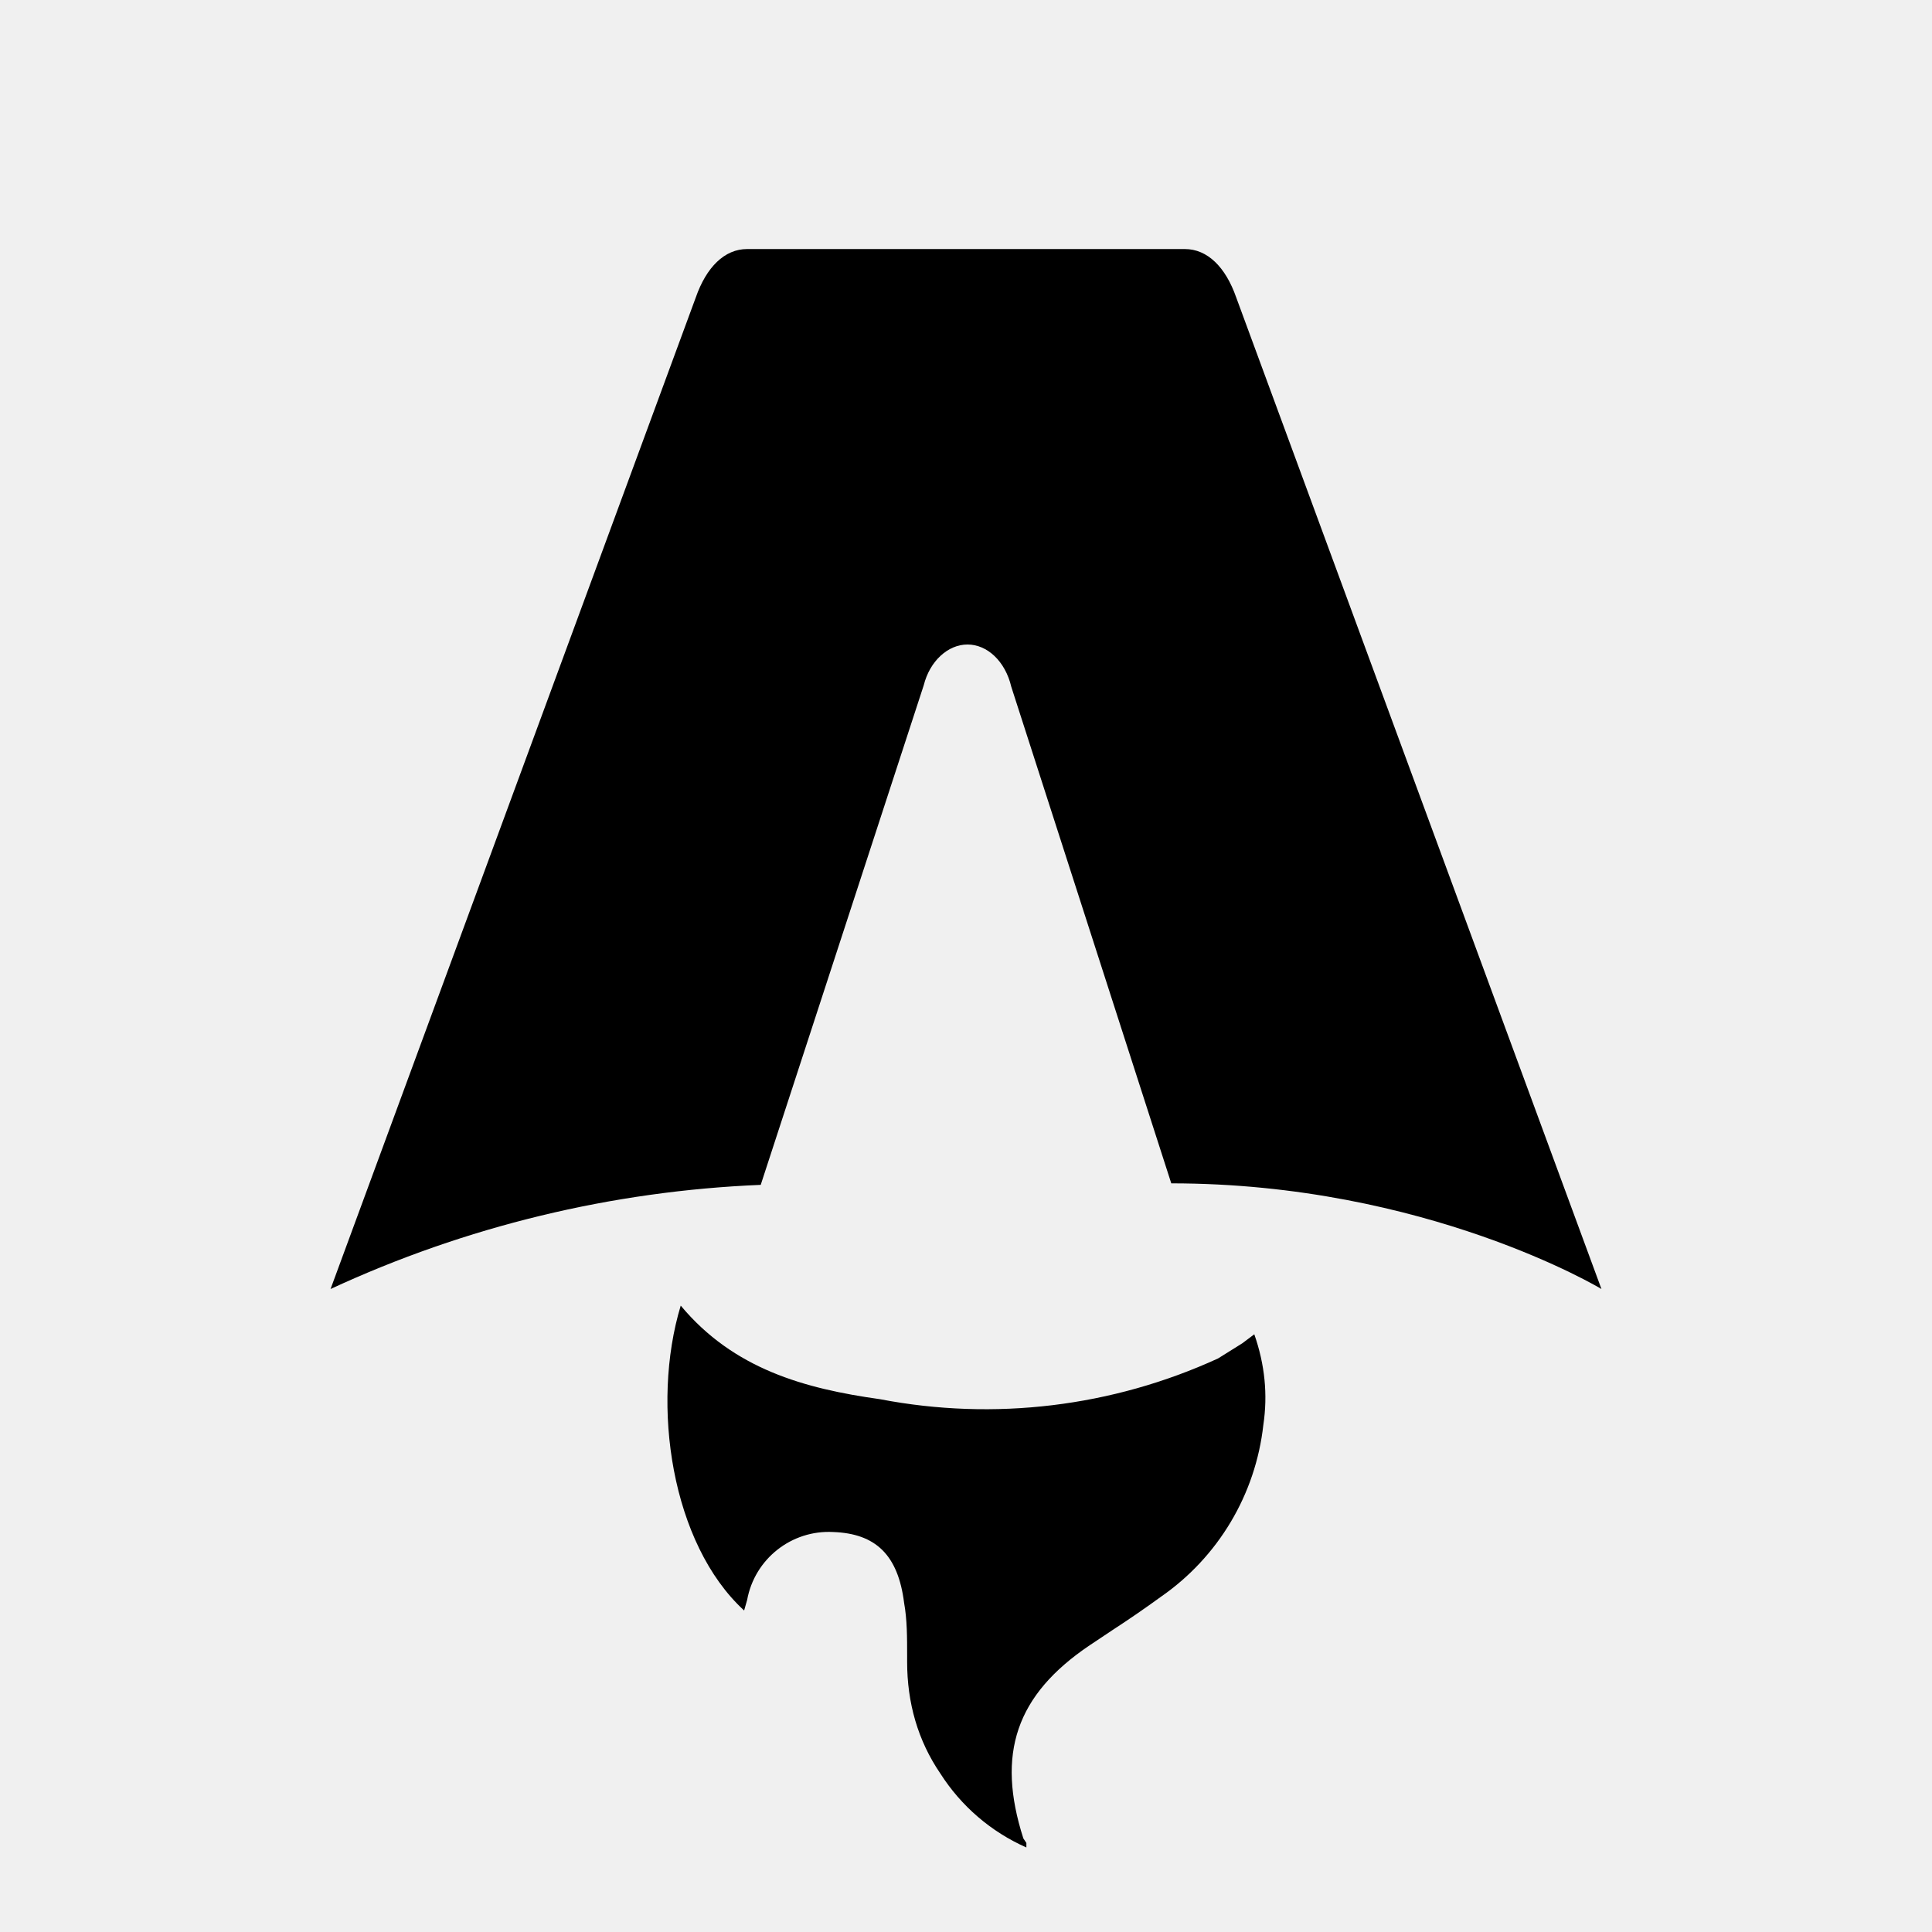
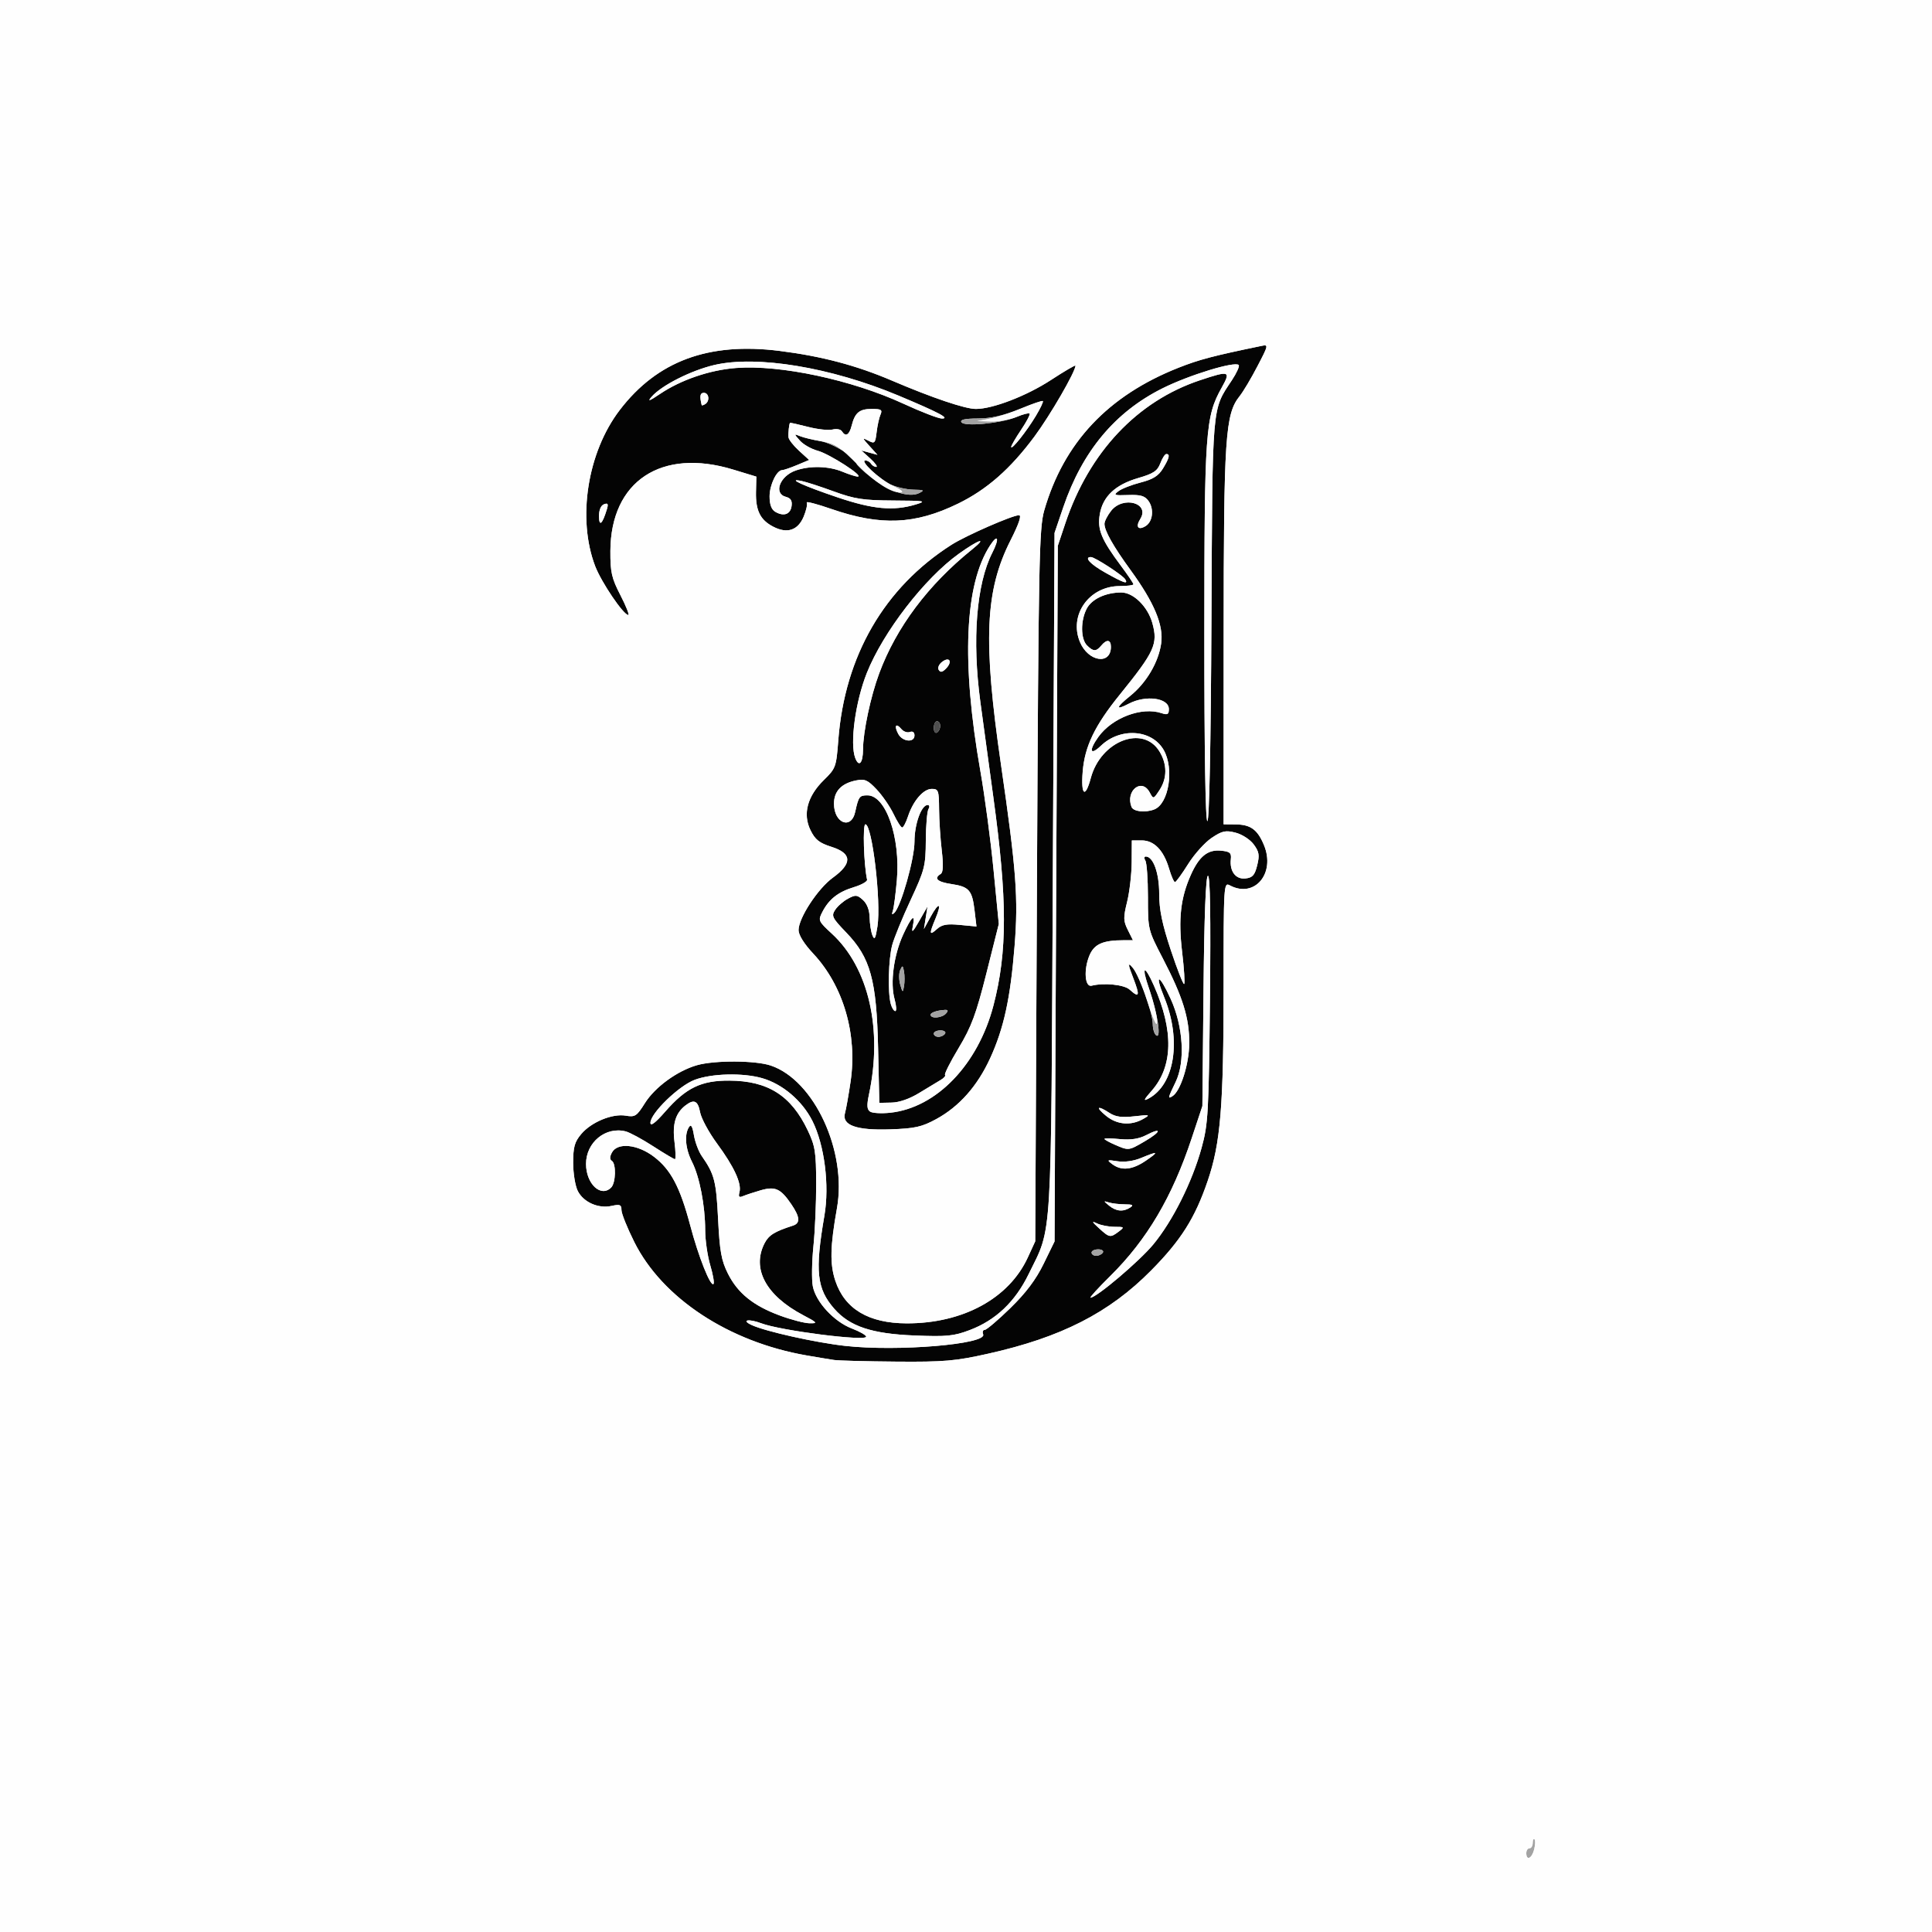
- <svg xmlns="http://www.w3.org/2000/svg" fill="none" viewBox="0 0 128 128">
-   <path d="M50.4 78.5a75.1 75.1 0 0 0-28.5 6.9l24.2-65.7c.7-2 1.9-3.2 3.4-3.2h29c1.5 0 2.7 1.2 3.4 3.2l24.2 65.7s-11.6-7-28.5-7L67 45.5c-.4-1.7-1.6-2.8-2.9-2.8-1.3 0-2.5 1.1-2.9 2.7L50.4 78.5Zm-1.1 28.2Zm-4.2-20.2c-2 6.6-.6 15.8 4.2 20.2a17.5 17.5 0 0 1 .2-.7 5.5 5.5 0 0 1 5.7-4.5c2.8.1 4.3 1.5 4.7 4.7.2 1.1.2 2.3.2 3.5v.4c0 2.7.7 5.2 2.2 7.4a13 13 0 0 0 5.7 4.9v-.3l-.2-.3c-1.8-5.6-.5-9.5 4.4-12.8l1.5-1a73 73 0 0 0 3.2-2.2 16 16 0 0 0 6.8-11.4c.3-2 .1-4-.6-6l-.8.6-1.6 1a37 37 0 0 1-22.4 2.7c-5-.7-9.7-2-13.2-6.2Z" />
-   <style>
-         path { fill: #000; }
-         @media (prefers-color-scheme: dark) {
-             path { fill: #FFF; }
-         }
-     </style>
+ <svg xmlns="http://www.w3.org/2000/svg" width="600" height="600" viewBox="0 0 600 600">
+   <g>
+     <path d="M 306.88 420.40 C296.67,422.69 293.21,422.98 278.38,422.86 C269.10,422.79 260.38,422.56 259.00,422.35 C257.62,422.15 253.80,421.51 250.50,420.94 C226.35,416.75 205.72,403.18 197.00,385.75 C194.80,381.36 193.00,376.88 193.00,375.80 C193.00,374.13 192.54,373.94 189.93,374.51 C185.85,375.41 181.26,373.40 179.45,369.91 C178.65,368.36 178.00,364.41 178.00,361.13 C178.00,356.22 178.44,354.63 180.50,352.19 C183.64,348.46 190.16,345.77 194.34,346.48 C197.22,346.98 197.75,346.63 200.28,342.59 C203.40,337.61 210.33,332.56 216.44,330.81 C221.96,329.24 234.63,329.30 239.42,330.93 C252.88,335.51 263.09,357.58 259.92,375.26 C257.81,387.09 257.69,392.54 259.42,397.76 C262.33,406.51 269.75,410.94 281.54,410.98 C299.02,411.03 313.34,403.25 319.20,390.50 L 321.50 385.50 L 322.03 275.00 C322.51,174.08 322.71,163.98 324.30,158.50 C330.38,137.44 344.10,122.86 366.00,114.20 C372.43,111.66 376.77,110.52 391.78,107.42 C393.98,106.96 393.94,107.17 390.52,113.72 C388.59,117.45 386.10,121.62 385.00,123.00 C380.50,128.61 380.04,135.58 380.02,197.75 L 380.00 256.00 L 383.75 256.03 C388.38,256.07 390.53,257.63 392.52,262.41 C396.21,271.24 389.61,279.07 381.93,274.96 C380.04,273.95 380.00,274.61 380.00,306.50 C380.00,343.59 379.06,355.04 375.05,366.76 C371.11,378.31 366.76,385.18 357.48,394.57 C344.48,407.72 329.55,415.34 306.88,420.40 ZM 290.79 347.53 C286.27,349.99 284.19,350.46 276.50,350.73 C265.94,351.10 261.35,349.45 262.42,345.67 C262.76,344.48 263.54,340.07 264.16,335.87 C266.31,321.22 261.92,306.17 252.57,296.17 C249.73,293.14 248.00,290.37 248.00,288.85 C248.00,285.10 254.01,275.92 258.69,272.54 C264.75,268.14 264.60,265.01 258.24,263.00 C254.43,261.79 253.15,260.78 251.70,257.81 C249.24,252.79 250.74,247.23 255.90,242.20 C259.55,238.63 259.71,238.19 260.34,229.87 C262.32,203.72 274.63,182.48 295.50,169.18 C299.97,166.33 314.44,160.00 316.47,160.00 C317.33,160.00 316.43,162.68 313.86,167.75 C305.91,183.45 305.25,198.85 310.87,237.50 C315.63,270.23 316.28,278.98 315.08,293.90 C313.79,310.01 311.75,319.38 307.50,328.65 C303.55,337.27 297.91,343.64 290.79,347.53 ZM 192.69 184.86 C194.43,188.24 195.53,191.00 195.13,191.00 C193.63,191.00 186.75,180.84 184.82,175.78 C179.20,161.00 182.43,140.48 192.45,127.36 C204.11,112.10 220.05,106.20 242.12,108.98 C255.20,110.63 265.90,113.46 277.00,118.20 C289.60,123.58 299.73,127.00 303.07,127.00 C308.31,127.00 318.82,122.95 326.37,118.02 C330.57,115.28 334.00,113.27 334.00,113.55 C334.00,115.42 326.19,128.91 321.27,135.55 C313.81,145.61 306.50,152.03 297.53,156.41 C284.15,162.93 273.52,163.37 258.16,158.06 C253.69,156.51 250.26,155.62 250.55,156.08 C250.83,156.54 250.40,158.49 249.60,160.42 C247.81,164.71 244.48,165.82 240.14,163.57 C236.09,161.48 234.65,158.56 234.78,152.77 L 234.89 148.02 L 227.69 145.83 C205.37,139.03 189.67,149.44 189.56,171.11 C189.53,177.74 189.94,179.52 192.69,184.86 ZM 262.50 417.98 C278.76,419.79 306.50,417.47 305.33,414.41 C305.03,413.63 305.25,413.00 305.82,413.00 C306.38,413.00 309.96,409.96 313.76,406.25 C318.60,401.53 321.71,397.40 324.09,392.52 L 327.50 385.54 L 328.00 277.52 L 328.51 169.50 L 330.85 162.50 C338.25,140.41 353.19,124.56 372.72,118.07 C381.84,115.03 382.31,115.20 379.40,120.40 C374.34,129.45 374.04,133.78 374.02,196.75 C374.01,233.20 374.36,255.00 374.96,255.00 C375.55,255.00 376.03,231.53 376.22,192.75 C376.55,124.66 376.31,127.54 382.57,118.08 C384.07,115.81 385.02,113.69 384.69,113.36 C383.46,112.13 369.25,116.48 360.96,120.63 C346.27,127.98 336.14,140.14 330.22,157.50 L 327.50 165.50 L 326.97 271.00 C326.39,388.34 326.86,380.53 319.46,395.68 C315.26,404.29 309.23,410.01 301.15,413.07 C296.22,414.94 294.02,415.15 284.00,414.75 C270.75,414.22 263.92,411.95 259.10,406.46 C253.64,400.24 253.05,394.75 256.02,377.56 C257.65,368.07 256.05,355.51 252.26,348.04 C249.08,341.80 243.03,336.66 236.71,334.84 C230.69,333.11 220.97,333.36 215.70,335.37 C210.74,337.26 202.00,345.76 202.00,348.69 C202.00,349.89 203.51,348.75 206.61,345.20 C213.07,337.81 217.77,335.54 226.50,335.59 C238.48,335.65 245.70,340.23 250.83,351.00 C253.15,355.88 253.45,357.73 253.47,367.50 C253.49,373.55 253.10,382.38 252.61,387.11 C252.13,391.85 252.04,397.39 252.42,399.42 C253.34,404.31 259.01,410.46 264.56,412.58 C267.00,413.51 269.00,414.65 269.00,415.12 C269.00,416.63 242.37,413.23 236.41,410.96 C232.47,409.47 230.02,409.94 233.50,411.53 C237.90,413.53 253.31,416.96 262.50,417.98 ZM 242.14 408.53 C245.64,409.83 249.80,410.92 251.40,410.95 C254.05,411.00 253.89,410.78 249.40,408.42 C237.85,402.33 233.38,393.97 237.45,386.09 C238.75,383.57 240.55,382.46 246.25,380.63 C248.60,379.87 248.45,377.96 245.75,373.99 C242.45,369.14 240.77,368.37 236.29,369.64 C234.21,370.24 231.75,371.05 230.82,371.44 C229.52,372.00 229.26,371.73 229.65,370.23 C230.36,367.50 227.97,362.32 222.65,355.10 C220.13,351.67 217.78,347.32 217.42,345.43 C216.75,341.83 215.55,341.26 212.91,343.28 C209.79,345.68 208.77,349.03 209.47,354.62 C209.84,357.58 209.90,360.00 209.61,360.00 C209.31,360.00 206.26,358.19 202.83,355.97 C199.40,353.75 195.56,351.68 194.29,351.36 C188.06,349.79 182.00,354.77 182.00,361.46 C182.00,367.66 186.61,371.99 189.80,368.80 C191.25,367.35 191.40,361.36 190.00,360.50 C189.33,360.09 189.34,359.23 190.03,357.94 C191.76,354.72 197.99,355.34 203.12,359.26 C208.34,363.24 211.21,368.69 214.37,380.61 C216.93,390.30 220.66,399.67 221.58,398.75 C221.89,398.45 221.43,395.82 220.57,392.92 C219.71,390.01 219.00,385.10 219.00,382.00 C219.00,374.47 217.25,365.41 214.91,360.82 C212.87,356.82 212.47,352.39 213.94,350.07 C214.60,349.02 215.02,349.69 215.51,352.57 C215.88,354.73 216.97,357.62 217.93,359.00 C221.88,364.66 222.42,366.76 223.01,378.57 C223.51,388.60 224.02,391.46 226.06,395.52 C229.09,401.58 233.91,405.48 242.14,408.53 ZM 357.70 338.70 C355.20,341.54 354.98,342.08 356.68,341.17 C364.83,336.81 366.97,323.02 361.57,309.75 C358.41,302.01 360.00,302.40 363.58,310.25 C367.48,318.81 368.13,329.76 365.10,336.03 C362.68,341.04 362.61,341.36 364.11,340.43 C366.62,338.88 369.29,330.48 369.33,324.03 C369.38,316.18 367.33,309.59 361.11,297.62 C356.52,288.77 356.50,288.70 356.50,278.62 C356.50,273.05 356.14,267.94 355.69,267.25 C355.25,266.56 355.31,266.00 355.83,266.00 C358.15,266.00 360.00,271.12 360.00,277.56 C360.00,282.52 360.92,286.97 363.63,295.13 C365.63,301.15 367.48,305.85 367.75,305.58 C368.02,305.32 367.73,300.85 367.12,295.66 C365.90,285.33 366.64,278.83 369.84,271.67 C372.42,265.92 375.07,263.79 379.16,264.18 C381.98,264.45 382.46,264.86 382.25,266.82 C381.84,270.62 383.77,273.16 386.82,272.81 C388.99,272.56 389.68,271.79 390.43,268.73 C391.21,265.58 391.03,264.51 389.34,262.23 C388.20,260.70 385.72,259.10 383.70,258.59 C380.61,257.80 379.55,258.03 376.30,260.21 C374.21,261.60 370.92,265.26 369.00,268.32 C367.08,271.39 365.23,273.93 364.91,273.95 C364.58,273.98 363.75,272.09 363.06,269.75 C361.38,264.06 358.42,261.00 354.58,261.00 L 351.50 261.00 L 351.46 267.75 C351.43,271.46 350.79,277.00 350.04,280.06 C348.83,284.96 348.85,286.00 350.26,288.81 L 351.85 292.00 L 349.05 292.00 C342.49,292.00 339.82,293.18 338.33,296.75 C336.50,301.13 336.90,306.65 339.00,306.12 C342.89,305.15 349.10,305.78 350.82,307.33 C353.83,310.06 354.08,309.28 351.94,303.84 C350.45,300.06 350.29,299.00 351.35,299.87 C353.27,301.47 358.00,314.35 358.00,318.00 C358.00,319.58 358.51,321.20 359.13,321.58 C360.68,322.54 359.47,314.67 356.93,307.30 C354.40,299.95 355.31,299.19 358.36,306.10 C364.54,320.11 364.31,331.16 357.70,338.70 ZM 270.21 345.21 C270.92,345.70 273.72,345.86 276.44,345.57 C290.82,344.05 303.73,330.63 308.53,312.24 C312.87,295.57 312.86,279.34 308.48,247.50 C307.05,237.05 305.24,223.77 304.46,218.00 C301.85,198.72 303.24,181.32 308.15,171.70 C310.43,167.24 309.98,165.58 307.51,169.34 C299.56,181.47 298.52,205.66 304.47,239.50 C305.83,247.20 307.67,261.03 308.56,270.23 L 310.19 286.95 L 306.35 302.23 C303.15,314.92 301.70,318.84 297.75,325.41 C295.13,329.77 293.22,333.55 293.49,333.82 C293.76,334.10 293.14,334.81 292.11,335.41 C291.08,336.01 288.09,337.82 285.48,339.42 C282.53,341.24 279.28,342.38 276.90,342.42 L 273.08 342.50 L 272.70 325.50 C272.23,304.30 270.33,297.41 262.79,289.59 C258.42,285.05 258.13,284.45 259.37,282.56 C260.12,281.42 261.91,279.85 263.36,279.08 C265.69,277.83 266.20,277.87 267.99,279.49 C269.26,280.64 270.03,282.64 270.07,284.90 C270.11,286.88 270.50,289.40 270.95,290.50 C271.59,292.08 271.91,291.50 272.50,287.69 C273.69,279.99 270.86,256.00 268.75,256.00 C267.88,256.00 268.26,268.51 269.28,273.20 C269.40,273.75 267.55,274.80 265.17,275.52 C260.28,277.01 257.45,279.24 255.39,283.22 C254.03,285.84 254.13,286.08 258.35,289.97 C269.78,300.50 274.19,319.65 269.86,339.92 C269.15,343.26 269.23,344.55 270.21,345.21 ZM 276.63 311.75 C276.96,312.99 277.59,314.00 278.04,314.00 C278.48,314.00 278.38,312.32 277.81,310.27 C276.41,305.22 277.56,296.64 280.48,290.26 C283.12,284.50 284.35,283.46 283.47,287.75 C283.03,289.90 283.47,289.51 285.48,286.00 L 288.05 281.50 L 286.94 288.50 L 289.04 284.66 C291.62,279.94 292.58,280.37 290.51,285.31 C288.52,290.08 288.60,290.67 290.97,288.53 C292.51,287.13 294.07,286.85 298.10,287.24 L 303.25 287.73 L 302.66 282.76 C301.91,276.45 300.96,275.37 295.47,274.55 C291.07,273.89 289.91,272.79 292.13,271.42 C292.91,270.94 293.01,268.71 292.47,264.11 C292.04,260.48 291.66,254.69 291.64,251.25 C291.60,245.47 291.43,245.00 289.37,245.00 C286.77,245.00 283.59,248.69 281.98,253.56 C281.36,255.45 280.54,256.99 280.17,256.99 C279.80,256.98 278.60,255.10 277.50,252.80 C276.40,250.50 274.04,247.07 272.26,245.18 C269.47,242.22 268.58,241.83 265.83,242.38 C261.32,243.29 259.00,245.73 259.00,249.58 C259.00,255.69 264.37,257.77 265.59,252.14 C266.63,247.38 266.91,247.00 269.40,247.00 C275.13,247.00 279.68,260.13 278.53,273.33 C278.15,277.69 277.59,281.98 277.27,282.88 C276.89,283.98 277.04,284.18 277.74,283.50 C279.83,281.49 284.00,266.72 284.00,261.34 C284.00,255.91 286.13,250.00 288.08,250.00 C288.65,250.00 288.77,250.56 288.35,251.25 C287.93,251.93 287.55,256.32 287.52,261.00 C287.47,268.96 287.17,270.13 282.81,279.50 C280.25,285.00 277.67,291.30 277.08,293.50 C275.92,297.85 275.66,308.14 276.63,311.75 ZM 351.39 250.57 C351.96,252.05 355.62,252.47 358.46,251.38 C363.01,249.63 364.73,238.65 361.36,232.86 C357.64,226.48 347.90,225.85 341.89,231.61 C338.55,234.81 338.04,233.15 341.07,228.91 C345.35,222.90 354.59,219.41 360.75,221.48 C362.59,222.09 363.00,221.87 363.00,220.22 C363.00,216.75 355.88,215.77 350.60,218.52 C346.32,220.76 346.47,219.76 350.97,216.14 C356.01,212.10 359.81,205.64 360.62,199.77 C361.39,194.16 358.46,187.16 351.13,177.08 C345.71,169.63 343.00,164.83 343.00,162.68 C343.00,161.91 343.93,160.08 345.07,158.63 C348.82,153.88 357.21,156.24 354.12,161.18 C352.58,163.64 353.48,164.81 355.80,163.36 C358.03,161.97 358.46,158.01 356.64,155.53 C355.51,153.98 354.16,153.60 350.35,153.74 C346.00,153.90 345.69,153.78 347.35,152.53 C348.37,151.76 351.47,150.55 354.25,149.84 C358.06,148.86 359.76,147.80 361.15,145.52 C363.15,142.25 363.44,141.00 362.22,141.00 C361.79,141.00 360.95,142.30 360.35,143.89 C359.45,146.26 358.22,147.09 353.48,148.46 C346.36,150.53 342.48,154.19 341.55,159.71 C340.75,164.44 342.02,167.54 348.12,175.71 C350.25,178.57 352.00,181.16 352.00,181.46 C352.00,181.76 350.09,182.00 347.75,182.01 C338.25,182.02 331.88,190.98 335.39,199.39 C337.96,205.53 345.00,206.62 345.00,200.88 C345.00,198.62 343.70,198.45 342.00,200.50 C340.42,202.40 339.53,202.39 337.57,200.43 C335.60,198.45 335.54,192.78 337.47,189.06 C339.03,186.04 343.37,184.00 348.23,184.00 C352.00,184.00 356.46,188.40 357.88,193.52 C359.66,199.98 358.59,202.35 347.80,215.68 C339.98,225.33 336.87,231.80 336.24,239.65 C335.65,247.00 337.03,248.08 338.76,241.62 C341.85,230.07 354.98,225.00 360.09,233.38 C362.51,237.34 362.51,241.71 360.09,245.37 C358.20,248.24 358.20,248.24 357.03,246.06 C354.58,241.48 349.47,245.57 351.39,250.57 ZM 240.75 158.93 C243.38,160.48 245.46,159.76 245.83,157.17 C246.07,155.51 245.57,154.70 244.08,154.31 C240.13,153.28 242.15,147.84 247.13,146.11 C251.54,144.57 257.41,144.73 261.65,146.50 C263.63,147.32 265.75,148.00 266.37,148.00 C268.49,148.00 257.61,140.97 253.96,139.99 C251.96,139.45 249.46,138.03 248.41,136.83 C246.52,134.69 246.53,134.67 248.50,135.46 C249.60,135.91 252.38,136.58 254.68,136.97 C258.64,137.62 266.00,142.15 266.00,143.92 C266.00,144.37 268.10,146.37 270.68,148.37 C276.18,152.66 282.32,154.65 285.41,153.15 C287.22,152.27 286.98,152.13 283.65,152.07 C281.53,152.03 278.34,151.30 276.54,150.45 C272.97,148.76 266.95,143.00 268.75,143.00 C269.37,143.00 270.16,143.45 270.50,144.00 C270.84,144.55 271.57,145.00 272.11,145.00 C272.66,145.00 271.85,143.85 270.31,142.44 L 267.50 139.89 L 272.50 141.25 L 270.00 138.49 C267.73,135.98 267.70,135.83 269.65,136.84 C271.63,137.88 271.83,137.68 272.24,134.23 C272.48,132.18 273.02,129.71 273.45,128.75 C274.09,127.27 273.67,127.00 270.73,127.00 C266.88,127.00 265.50,128.16 264.47,132.26 C263.75,135.12 262.59,135.76 261.45,133.92 C261.08,133.32 259.77,133.09 258.54,133.40 C257.31,133.71 253.87,133.33 250.90,132.56 C247.93,131.79 245.43,131.24 245.35,131.33 C245.06,131.64 244.76,134.49 244.88,135.81 C244.95,136.52 246.41,138.40 248.14,139.98 L 251.29 142.85 L 247.52 144.43 C245.45,145.29 243.39,146.00 242.93,146.00 C241.21,146.00 239.00,150.60 239.00,154.17 C239.00,156.66 239.58,158.24 240.75,158.93 ZM 344.84 396.25 C341.08,399.96 338.31,403.00 338.67,403.00 C340.51,403.00 353.79,391.74 358.14,386.50 C364.19,379.19 370.23,367.11 373.17,356.45 C375.20,349.07 375.38,345.77 375.76,310.25 C376.03,284.54 375.83,272.00 375.14,272.00 C374.47,272.00 373.99,284.24 373.76,307.75 L 373.41 343.50 L 370.09 353.50 C364.05,371.72 356.20,385.01 344.84,396.25 ZM 265.61 235.42 C266.75,238.39 268.00,237.00 268.02,232.75 C268.04,227.28 270.37,216.31 273.04,209.13 C278.34,194.84 288.26,181.60 301.83,170.68 C306.92,166.58 304.03,167.50 297.80,171.96 C287.14,179.59 274.31,196.21 269.20,209.00 C265.66,217.88 263.88,230.93 265.61,235.42 ZM 280.58 125.38 C286.04,127.90 291.40,129.97 292.50,129.98 C295.13,129.99 291.61,128.13 279.00,122.84 C258.06,114.07 235.00,110.25 221.77,113.37 C214.55,115.08 205.47,119.68 202.39,123.19 C200.97,124.81 201.62,124.60 205.00,122.32 C211.49,117.95 220.45,114.90 228.62,114.28 C242.33,113.23 264.54,117.97 280.58,125.38 ZM 314.04 138.80 C314.09,139.90 318.84,133.93 321.67,129.20 C323.09,126.84 324.08,124.76 323.87,124.57 C323.67,124.38 320.35,125.51 316.50,127.09 C311.64,129.07 307.73,129.95 303.69,129.97 C299.65,129.99 298.09,130.34 298.58,131.12 C299.48,132.58 310.95,131.47 315.78,129.45 C317.72,128.64 319.51,128.18 319.76,128.43 C320.01,128.68 318.82,130.96 317.11,133.49 C315.40,136.03 314.02,138.42 314.04,138.80 ZM 260.14 154.47 C271.14,158.18 277.48,158.76 284.39,156.67 C287.93,155.60 287.31,155.49 277.39,155.44 C268.11,155.39 265.39,154.97 259.00,152.64 C254.88,151.13 250.38,149.67 249.00,149.39 C244.03,148.37 249.57,150.91 260.14,154.47 ZM 346.25 355.51 L 346.37 355.56 C348.24,356.37 349.27,356.82 350.29,356.80 C351.55,356.77 352.80,356.03 355.62,354.38 C360.68,351.41 360.92,349.96 355.93,352.54 C353.68,353.70 351.17,354.08 347.83,353.76 C345.18,353.50 343.00,353.47 343.00,353.70 C343.00,353.92 344.46,354.73 346.25,355.51 ZM 343.25 177.83 C349.03,181.08 350.46,181.56 349.44,179.90 C348.65,178.62 339.99,173.00 338.80,173.00 C336.55,173.00 338.57,175.20 343.25,177.83 ZM 343.50 346.53 C346.88,349.30 351.20,349.67 355.00,347.51 C357.34,346.18 357.16,346.13 352.28,346.68 C348.37,347.12 346.44,346.86 344.57,345.64 C340.79,343.16 340.10,343.74 343.50,346.53 ZM 345.44 361.55 C348.28,363.67 351.62,363.33 355.79,360.50 C360.06,357.59 359.73,357.38 354.42,359.60 C352.08,360.58 349.22,360.98 347.05,360.64 C343.77,360.13 343.65,360.20 345.44,361.55 ZM 341.31 381.44 C344.54,384.39 344.83,384.44 347.44,382.47 C349.28,381.08 349.20,381.00 346.13,381.00 C344.33,381.00 341.89,380.52 340.68,379.94 C338.95,379.10 339.08,379.41 341.31,381.44 ZM 278.95 227.91 C280.28,230.38 284.00,230.74 284.00,228.39 C284.00,227.41 283.44,227.00 282.57,227.33 C281.79,227.63 280.60,227.22 279.93,226.42 C278.25,224.39 277.60,225.38 278.95,227.91 ZM 344.44 374.42 C346.65,376.22 348.82,376.41 351.00,375.00 C352.14,374.26 351.75,374.03 349.33,374.02 C347.59,374.01 345.34,373.74 344.33,373.42 C342.66,372.89 342.66,372.97 344.44,374.42 ZM 186.03 160.36 C186.06,163.66 187.06,162.79 188.44,158.26 C188.99,156.48 188.80,156.14 187.57,156.61 C186.59,156.99 186.01,158.41 186.03,160.36 ZM 279.57 305.75 C280.31,308.34 280.38,308.37 280.75,306.25 C280.96,305.01 280.96,302.99 280.75,301.75 C280.40,299.77 280.26,299.71 279.57,301.25 C279.14,302.22 279.14,304.24 279.57,305.75 ZM 291.52 208.03 C292.04,208.88 292.64,208.79 293.73,207.69 C295.85,205.58 294.97,203.80 292.65,205.50 C291.62,206.26 291.12,207.38 291.52,208.03 ZM 289.00 315.11 C289.00,316.49 292.62,316.16 293.85,314.68 C294.73,313.62 294.36,313.44 291.98,313.79 C290.34,314.03 289.00,314.63 289.00,315.11 ZM 217.92 125.81 C217.97,125.98 218.45,125.84 219.00,125.50 C220.50,124.57 220.20,122.00 218.59,122.00 C217.41,122.00 217.23,123.01 217.92,125.81 ZM 290.00 226.06 C290.00,227.19 290.45,227.84 291.00,227.50 C291.55,227.16 292.00,226.23 292.00,225.44 C292.00,224.65 291.55,224.00 291.00,224.00 C290.45,224.00 290.00,224.93 290.00,226.06 ZM 339.00 389.00 C339.00,389.55 339.65,390.00 340.44,390.00 C341.23,390.00 342.16,389.55 342.50,389.00 C342.84,388.45 342.19,388.00 341.06,388.00 C339.93,388.00 339.00,388.45 339.00,389.00 ZM 290.00 321.00 C290.00,321.55 290.65,322.00 291.44,322.00 C292.23,322.00 293.16,321.55 293.50,321.00 C293.84,320.45 293.19,320.00 292.06,320.00 C290.93,320.00 290.00,320.45 290.00,321.00 Z" fill="rgb(4,4,4)" />
+     <path d="M 290.00 226.06 C290.00,224.93 290.45,224.00 291.00,224.00 C291.55,224.00 292.00,224.65 292.00,225.44 C292.00,226.23 291.55,227.16 291.00,227.50 C290.45,227.84 290.00,227.19 290.00,226.06 Z" fill="rgb(79,79,79)" />
+     <path d="M 315.06 129.72 C309.90,131.57 299.44,132.52 298.58,131.12 C298.09,130.34 299.65,129.99 303.69,129.97 C307.73,129.95 311.64,129.07 316.50,127.09 C317.21,126.80 317.89,126.52 318.55,126.27 C318.24,126.40 317.92,126.53 317.60,126.67 C314.35,128.04 309.85,129.52 307.60,129.97 L 303.50 130.78 L 307.78 130.89 C309.91,130.94 313.01,130.44 315.06,129.72 ZM 278.88 152.91 C279.10,152.94 279.31,152.95 279.50,152.95 C280.84,152.92 280.15,152.25 277.40,150.91 C277.10,150.76 276.78,150.60 276.46,150.42 C276.49,150.43 276.52,150.44 276.54,150.45 C278.34,151.30 281.53,152.03 283.65,152.07 C286.98,152.13 287.22,152.27 285.41,153.15 C283.85,153.91 281.52,153.78 278.88,152.91 ZM 279.57 305.75 C279.14,304.24 279.14,302.22 279.57,301.25 C280.26,299.71 280.40,299.77 280.75,301.75 C280.96,302.99 280.96,305.01 280.75,306.25 C280.38,308.37 280.31,308.34 279.57,305.75 ZM 289.00 315.11 C289.00,314.63 290.34,314.03 291.98,313.79 C294.36,313.44 294.73,313.62 293.85,314.68 C292.62,316.16 289.00,316.49 289.00,315.11 ZM 476.44 574.38 C475.74,577.19 474.00,577.98 474.00,575.50 C474.00,574.67 474.45,574.00 475.00,574.00 C475.55,574.00 476.00,573.25 476.00,572.33 C476.00,571.42 476.25,570.91 476.55,571.22 C476.85,571.52 476.80,572.94 476.44,574.38 ZM 357.10 313.38 C358.05,316.07 358.88,317.97 359.14,317.98 C359.54,317.99 359.41,316.49 358.92,314.24 C359.96,318.81 360.19,322.23 359.13,321.58 C358.51,321.20 358.00,319.58 358.00,318.00 C358.00,317.01 357.65,315.33 357.10,313.38 ZM 339.00 389.00 C339.00,388.45 339.93,388.00 341.06,388.00 C342.19,388.00 342.84,388.45 342.50,389.00 C342.16,389.55 341.23,390.00 340.44,390.00 C339.65,390.00 339.00,389.55 339.00,389.00 ZM 290.00 321.00 C290.00,320.45 290.93,320.00 292.06,320.00 C293.19,320.00 293.84,320.45 293.50,321.00 C293.16,321.55 292.23,322.00 291.44,322.00 C290.65,322.00 290.00,321.55 290.00,321.00 ZM 254.68 136.97 C253.02,136.69 251.10,136.26 249.75,135.87 C251.10,136.26 253.02,136.69 254.70,136.97 C257.73,137.47 259.33,137.99 261.73,139.97 C259.42,138.56 256.64,137.29 254.68,136.97 ZM 266.02 144.00 C266.25,144.23 266.49,144.48 266.74,144.73 C268.33,146.33 269.90,147.74 271.40,148.92 C271.16,148.75 270.92,148.56 270.68,148.37 C268.23,146.47 266.21,144.57 266.02,144.00 ZM 356.42 305.77 C355.36,302.71 355.17,301.23 355.59,301.33 C355.28,301.43 355.52,302.94 356.42,305.77 ZM 270.45 145.91 C268.75,144.31 267.81,143.00 268.75,143.00 C267.89,143.00 268.83,144.34 270.45,145.91 ZM 350.75 300.42 C350.44,299.46 350.47,299.26 350.84,299.59 C350.65,299.58 350.61,299.84 350.75,300.42 Z" fill="rgb(163,163,163)" />
+     <path d="M 0.00 300.00 L 0.00 0.00 L 300.00 0.00 L 600.00 0.00 L 600.00 300.00 L 600.00 600.00 L 300.00 600.00 L 0.00 600.00 L 0.00 300.00 ZM 476.44 574.38 C476.80,572.94 476.85,571.52 476.55,571.22 C476.25,570.91 476.00,571.42 476.00,572.33 C476.00,573.25 475.55,574.00 475.00,574.00 C474.45,574.00 474.00,574.67 474.00,575.50 C474.00,577.98 475.74,577.19 476.44,574.38 ZM 306.88 420.40 C329.55,415.34 344.48,407.72 357.48,394.57 C366.76,385.18 371.11,378.31 375.05,366.76 C379.06,355.04 380.00,343.59 380.00,306.50 C380.00,274.61 380.04,273.95 381.93,274.96 C389.61,279.07 396.21,271.24 392.52,262.41 C390.53,257.63 388.38,256.07 383.75,256.03 L 380.00 256.00 L 380.02 197.75 C380.04,135.58 380.50,128.61 385.00,123.00 C386.10,121.62 388.59,117.45 390.52,113.72 C393.94,107.17 393.98,106.96 391.78,107.42 C376.77,110.52 372.43,111.66 366.00,114.20 C344.10,122.86 330.38,137.44 324.30,158.50 C322.71,163.98 322.51,174.08 322.03,275.00 L 321.50 385.50 L 319.20 390.50 C313.34,403.25 299.02,411.03 281.54,410.98 C269.75,410.94 262.33,406.51 259.42,397.76 C257.69,392.54 257.81,387.09 259.92,375.26 C263.09,357.58 252.88,335.51 239.42,330.93 C234.63,329.30 221.96,329.24 216.44,330.81 C210.33,332.56 203.40,337.61 200.28,342.59 C197.75,346.63 197.22,346.98 194.34,346.48 C190.16,345.77 183.64,348.46 180.50,352.19 C178.44,354.63 178.00,356.22 178.00,361.13 C178.00,364.41 178.65,368.36 179.45,369.91 C181.26,373.40 185.85,375.41 189.93,374.51 C192.54,373.94 193.00,374.13 193.00,375.80 C193.00,376.88 194.80,381.36 197.00,385.75 C205.72,403.18 226.35,416.75 250.50,420.94 C253.80,421.51 257.62,422.15 259.00,422.35 C260.38,422.56 269.10,422.79 278.38,422.86 C293.21,422.98 296.67,422.69 306.88,420.40 ZM 290.79 347.53 C297.91,343.64 303.55,337.27 307.50,328.65 C311.75,319.38 313.79,310.01 315.08,293.90 C316.28,278.98 315.63,270.23 310.87,237.50 C305.25,198.85 305.91,183.45 313.86,167.75 C316.43,162.68 317.33,160.00 316.47,160.00 C314.44,160.00 299.97,166.33 295.50,169.18 C274.63,182.48 262.32,203.72 260.34,229.87 C259.71,238.19 259.55,238.63 255.90,242.20 C250.74,247.23 249.24,252.79 251.70,257.81 C253.15,260.78 254.43,261.79 258.24,263.00 C264.60,265.01 264.75,268.14 258.69,272.54 C254.01,275.92 248.00,285.10 248.00,288.85 C248.00,290.37 249.73,293.14 252.57,296.17 C261.92,306.17 266.31,321.22 264.16,335.87 C263.54,340.07 262.76,344.48 262.42,345.67 C261.35,349.45 265.94,351.10 276.50,350.73 C284.19,350.46 286.27,349.99 290.79,347.53 ZM 192.69 184.86 C189.94,179.52 189.53,177.74 189.56,171.11 C189.67,149.44 205.37,139.03 227.69,145.83 L 234.89 148.02 L 234.78 152.77 C234.65,158.56 236.09,161.48 240.14,163.57 C244.48,165.82 247.81,164.71 249.60,160.42 C250.40,158.49 250.83,156.54 250.55,156.08 C250.26,155.62 253.69,156.51 258.16,158.06 C273.52,163.37 284.15,162.93 297.53,156.41 C306.50,152.03 313.81,145.61 321.27,135.55 C326.19,128.91 334.00,115.42 334.00,113.55 C334.00,113.27 330.57,115.28 326.37,118.02 C318.82,122.95 308.31,127.00 303.07,127.00 C299.73,127.00 289.60,123.58 277.00,118.20 C265.90,113.46 255.20,110.63 242.12,108.98 C220.05,106.20 204.11,112.10 192.45,127.36 C182.43,140.48 179.20,161.00 184.82,175.78 C186.75,180.84 193.63,191.00 195.13,191.00 C195.53,191.00 194.43,188.24 192.69,184.86 ZM 262.50 417.98 C253.31,416.96 237.90,413.53 233.50,411.53 C230.02,409.94 232.47,409.47 236.41,410.96 C242.37,413.23 269.00,416.63 269.00,415.12 C269.00,414.65 267.00,413.51 264.56,412.58 C259.01,410.46 253.34,404.31 252.42,399.42 C252.04,397.39 252.13,391.85 252.61,387.11 C253.10,382.38 253.49,373.55 253.47,367.50 C253.45,357.73 253.15,355.88 250.83,351.00 C245.70,340.23 238.48,335.65 226.50,335.59 C217.77,335.54 213.07,337.81 206.61,345.20 C203.51,348.75 202.00,349.89 202.00,348.69 C202.00,345.76 210.74,337.26 215.70,335.37 C220.97,333.36 230.69,333.11 236.71,334.84 C243.03,336.66 249.08,341.80 252.26,348.04 C256.05,355.51 257.65,368.07 256.02,377.56 C253.05,394.75 253.64,400.24 259.10,406.46 C263.92,411.95 270.75,414.22 284.00,414.75 C294.02,415.15 296.22,414.94 301.15,413.07 C309.23,410.01 315.26,404.29 319.46,395.68 C326.86,380.53 326.39,388.34 326.97,271.00 L 327.50 165.50 L 330.22 157.50 C336.14,140.14 346.27,127.98 360.96,120.63 C369.25,116.48 383.46,112.13 384.69,113.36 C385.02,113.69 384.07,115.81 382.57,118.08 C376.31,127.54 376.55,124.66 376.22,192.75 C376.03,231.53 375.55,255.00 374.96,255.00 C374.36,255.00 374.01,233.20 374.02,196.75 C374.04,133.78 374.34,129.45 379.40,120.40 C382.31,115.20 381.84,115.03 372.72,118.07 C353.19,124.56 338.25,140.41 330.85,162.50 L 328.51 169.50 L 328.00 277.52 L 327.50 385.54 L 324.09 392.52 C321.71,397.40 318.60,401.53 313.76,406.25 C309.96,409.96 306.38,413.00 305.82,413.00 C305.25,413.00 305.03,413.63 305.33,414.41 C306.50,417.47 278.76,419.79 262.50,417.98 ZM 242.14 408.53 C233.91,405.48 229.09,401.58 226.06,395.52 C224.02,391.46 223.51,388.60 223.01,378.57 C222.42,366.76 221.88,364.66 217.93,359.00 C216.97,357.62 215.88,354.73 215.51,352.57 C215.02,349.69 214.60,349.02 213.94,350.07 C212.47,352.39 212.87,356.82 214.91,360.82 C217.25,365.41 219.00,374.47 219.00,382.00 C219.00,385.10 219.71,390.01 220.57,392.92 C221.43,395.82 221.89,398.45 221.58,398.75 C220.66,399.67 216.93,390.30 214.37,380.61 C211.21,368.69 208.34,363.24 203.12,359.26 C197.99,355.34 191.76,354.72 190.03,357.94 C189.34,359.23 189.33,360.09 190.00,360.50 C191.40,361.36 191.25,367.35 189.80,368.80 C186.61,371.99 182.00,367.66 182.00,361.46 C182.00,354.77 188.06,349.79 194.29,351.36 C195.56,351.68 199.40,353.75 202.83,355.97 C206.26,358.19 209.31,360.00 209.61,360.00 C209.90,360.00 209.84,357.58 209.47,354.62 C208.77,349.03 209.79,345.68 212.91,343.28 C215.55,341.26 216.75,341.83 217.42,345.43 C217.78,347.32 220.13,351.67 222.65,355.10 C227.97,362.32 230.36,367.50 229.65,370.23 C229.26,371.73 229.52,372.00 230.82,371.44 C231.75,371.05 234.21,370.24 236.29,369.64 C240.77,368.37 242.45,369.14 245.75,373.99 C248.45,377.96 248.60,379.87 246.25,380.63 C240.55,382.46 238.75,383.57 237.45,386.09 C233.38,393.97 237.85,402.33 249.40,408.42 C253.89,410.78 254.05,411.00 251.40,410.95 C249.80,410.92 245.64,409.83 242.14,408.53 ZM 344.84 396.25 C356.20,385.01 364.05,371.72 370.09,353.50 L 373.41 343.50 L 373.76 307.75 C373.99,284.24 374.47,272.00 375.14,272.00 C375.83,272.00 376.03,284.54 375.76,310.25 C375.38,345.77 375.20,349.07 373.17,356.45 C370.23,367.11 364.19,379.19 358.14,386.50 C353.79,391.74 340.51,403.00 338.67,403.00 C338.31,403.00 341.08,399.96 344.84,396.25 ZM 341.31 381.44 C339.08,379.41 338.95,379.10 340.68,379.94 C341.89,380.52 344.33,381.00 346.13,381.00 C349.20,381.00 349.28,381.08 347.44,382.47 C344.83,384.44 344.54,384.39 341.31,381.44 ZM 344.44 374.42 C342.66,372.97 342.66,372.89 344.33,373.42 C345.34,373.74 347.59,374.01 349.33,374.02 C351.75,374.03 352.14,374.26 351.00,375.00 C348.82,376.41 346.65,376.22 344.44,374.42 ZM 345.44 361.55 C343.65,360.20 343.77,360.13 347.05,360.64 C349.22,360.98 352.08,360.58 354.42,359.60 C359.73,357.38 360.06,357.59 355.79,360.50 C351.62,363.33 348.28,363.67 345.44,361.55 ZM 346.25 355.51 C344.46,354.73 343.00,353.92 343.00,353.70 C343.00,353.47 345.18,353.50 347.83,353.76 C351.17,354.08 353.68,353.70 355.93,352.54 C360.92,349.96 360.68,351.41 355.62,354.38 C350.47,357.39 350.56,357.38 346.25,355.51 ZM 343.50 346.53 C340.10,343.74 340.79,343.16 344.57,345.64 C346.44,346.86 348.37,347.12 352.28,346.68 C357.16,346.13 357.34,346.18 355.00,347.51 C351.20,349.67 346.88,349.30 343.50,346.53 ZM 357.70 338.70 C364.31,331.16 364.54,320.11 358.36,306.10 C355.55,299.74 354.29,299.74 356.54,306.09 C358.62,311.98 359.94,318.00 359.14,317.98 C358.79,317.97 357.43,314.57 356.11,310.42 C354.80,306.28 352.88,301.90 351.85,300.69 C350.08,298.62 350.08,298.79 351.97,303.75 C354.08,309.29 353.83,310.06 350.82,307.33 C349.10,305.78 342.89,305.15 339.00,306.12 C336.90,306.65 336.50,301.13 338.33,296.75 C339.82,293.18 342.49,292.00 349.05,292.00 L 351.85 292.00 L 350.26 288.81 C348.85,286.00 348.83,284.96 350.04,280.06 C350.79,277.00 351.43,271.46 351.46,267.75 L 351.50 261.00 L 354.58 261.00 C358.42,261.00 361.38,264.06 363.06,269.75 C363.75,272.09 364.58,273.98 364.91,273.95 C365.23,273.93 367.08,271.39 369.00,268.32 C370.92,265.26 374.21,261.60 376.30,260.21 C379.55,258.03 380.61,257.80 383.70,258.59 C385.72,259.10 388.20,260.70 389.34,262.23 C391.03,264.51 391.21,265.58 390.43,268.73 C389.68,271.79 388.99,272.56 386.82,272.81 C383.77,273.16 381.84,270.62 382.25,266.82 C382.46,264.86 381.98,264.45 379.16,264.18 C375.07,263.79 372.42,265.92 369.84,271.67 C366.64,278.83 365.90,285.33 367.12,295.66 C367.73,300.85 368.02,305.32 367.75,305.58 C367.48,305.85 365.63,301.15 363.63,295.13 C360.92,286.97 360.00,282.52 360.00,277.56 C360.00,271.12 358.15,266.00 355.83,266.00 C355.31,266.00 355.25,266.56 355.69,267.25 C356.14,267.94 356.50,273.05 356.50,278.62 C356.50,288.70 356.52,288.77 361.11,297.62 C367.33,309.59 369.38,316.18 369.33,324.03 C369.29,330.48 366.62,338.88 364.11,340.43 C362.61,341.36 362.68,341.04 365.10,336.03 C368.13,329.76 367.48,318.81 363.58,310.25 C360.00,302.40 358.41,302.01 361.57,309.75 C366.97,323.02 364.83,336.81 356.68,341.17 C354.98,342.08 355.20,341.54 357.70,338.70 ZM 351.39 250.57 C349.47,245.57 354.58,241.48 357.03,246.06 C358.20,248.24 358.20,248.24 360.09,245.37 C362.51,241.71 362.51,237.34 360.09,233.38 C354.98,225.00 341.85,230.07 338.76,241.62 C337.03,248.08 335.65,247.00 336.24,239.65 C336.87,231.80 339.98,225.33 347.80,215.68 C358.59,202.35 359.66,199.98 357.88,193.52 C356.46,188.40 352.00,184.00 348.23,184.00 C343.37,184.00 339.03,186.04 337.47,189.06 C335.54,192.78 335.60,198.45 337.57,200.43 C339.53,202.39 340.42,202.40 342.00,200.50 C343.70,198.45 345.00,198.62 345.00,200.88 C345.00,206.62 337.96,205.53 335.39,199.39 C331.88,190.98 338.25,182.02 347.75,182.01 C350.09,182.00 352.00,181.76 352.00,181.46 C352.00,181.16 350.25,178.57 348.12,175.71 C342.02,167.54 340.75,164.44 341.55,159.71 C342.48,154.19 346.36,150.53 353.48,148.46 C358.22,147.09 359.45,146.26 360.35,143.89 C360.95,142.30 361.79,141.00 362.22,141.00 C363.44,141.00 363.15,142.25 361.15,145.52 C359.76,147.80 358.06,148.86 354.25,149.84 C351.47,150.55 348.37,151.76 347.35,152.53 C345.69,153.78 346.00,153.90 350.35,153.74 C354.16,153.60 355.51,153.98 356.64,155.53 C358.46,158.01 358.03,161.97 355.80,163.36 C353.48,164.81 352.58,163.64 354.12,161.18 C357.21,156.24 348.82,153.88 345.07,158.63 C343.93,160.08 343.00,161.91 343.00,162.68 C343.00,164.83 345.71,169.63 351.13,177.08 C358.46,187.16 361.39,194.16 360.62,199.77 C359.81,205.64 356.01,212.10 350.97,216.14 C346.47,219.76 346.32,220.76 350.60,218.52 C355.88,215.77 363.00,216.75 363.00,220.22 C363.00,221.87 362.59,222.09 360.75,221.48 C354.59,219.41 345.35,222.90 341.07,228.91 C338.04,233.15 338.55,234.81 341.89,231.61 C347.90,225.85 357.64,226.48 361.36,232.86 C364.73,238.65 363.01,249.63 358.46,251.38 C355.62,252.47 351.96,252.05 351.39,250.57 ZM 343.25 177.83 C338.57,175.20 336.55,173.00 338.80,173.00 C339.99,173.00 348.65,178.62 349.44,179.90 C350.46,181.56 349.03,181.08 343.25,177.83 ZM 270.21 345.21 C269.23,344.55 269.15,343.26 269.86,339.92 C274.19,319.65 269.78,300.50 258.35,289.97 C254.13,286.08 254.03,285.84 255.39,283.22 C257.45,279.24 260.28,277.01 265.17,275.52 C267.55,274.80 269.40,273.75 269.28,273.20 C268.26,268.51 267.88,256.00 268.75,256.00 C270.86,256.00 273.69,279.99 272.50,287.69 C271.91,291.50 271.59,292.08 270.95,290.50 C270.50,289.40 270.11,286.88 270.07,284.90 C270.03,282.64 269.26,280.64 267.99,279.49 C266.20,277.87 265.69,277.83 263.36,279.08 C261.91,279.85 260.12,281.42 259.37,282.56 C258.13,284.45 258.42,285.05 262.79,289.59 C270.33,297.41 272.23,304.30 272.70,325.50 L 273.08 342.50 L 276.90 342.42 C279.28,342.38 282.53,341.24 285.48,339.42 C288.09,337.82 291.08,336.01 292.11,335.41 C293.14,334.81 293.76,334.10 293.49,333.82 C293.22,333.55 295.13,329.77 297.75,325.41 C301.70,318.84 303.15,314.92 306.35,302.23 L 310.19 286.95 L 308.56 270.23 C307.67,261.03 305.83,247.20 304.47,239.50 C298.52,205.66 299.56,181.47 307.51,169.34 C309.98,165.58 310.43,167.24 308.15,171.70 C303.24,181.32 301.85,198.72 304.46,218.00 C305.24,223.77 307.05,237.05 308.48,247.50 C312.86,279.34 312.87,295.57 308.53,312.24 C303.73,330.63 290.82,344.05 276.44,345.57 C273.72,345.86 270.92,345.70 270.21,345.21 ZM 276.63 311.75 C275.66,308.14 275.92,297.85 277.08,293.50 C277.67,291.30 280.25,285.00 282.81,279.50 C287.17,270.13 287.47,268.96 287.52,261.00 C287.55,256.32 287.93,251.93 288.35,251.25 C288.77,250.56 288.65,250.00 288.08,250.00 C286.13,250.00 284.00,255.91 284.00,261.34 C284.00,266.72 279.83,281.49 277.74,283.50 C277.04,284.18 276.89,283.98 277.27,282.88 C277.59,281.98 278.15,277.69 278.53,273.33 C279.68,260.13 275.13,247.00 269.40,247.00 C266.91,247.00 266.63,247.38 265.59,252.14 C264.37,257.77 259.00,255.69 259.00,249.58 C259.00,245.73 261.32,243.29 265.83,242.38 C268.58,241.83 269.47,242.22 272.26,245.18 C274.04,247.07 276.40,250.50 277.50,252.80 C278.60,255.10 279.80,256.98 280.17,256.99 C280.54,256.99 281.36,255.45 281.98,253.56 C283.59,248.69 286.77,245.00 289.37,245.00 C291.43,245.00 291.60,245.47 291.64,251.25 C291.66,254.69 292.04,260.48 292.47,264.11 C293.01,268.71 292.91,270.94 292.13,271.42 C289.91,272.79 291.07,273.89 295.47,274.55 C300.96,275.37 301.91,276.45 302.66,282.76 L 303.25 287.73 L 298.10 287.24 C294.07,286.85 292.51,287.13 290.97,288.53 C288.60,290.67 288.52,290.08 290.51,285.31 C292.58,280.37 291.62,279.94 289.04,284.66 L 286.94 288.50 L 287.50 285.00 L 288.05 281.50 L 285.48 286.00 C283.47,289.51 283.03,289.90 283.47,287.75 C284.35,283.46 283.12,284.50 280.48,290.26 C277.56,296.64 276.41,305.22 277.81,310.27 C278.38,312.32 278.48,314.00 278.04,314.00 C277.59,314.00 276.96,312.99 276.63,311.75 ZM 265.61 235.42 C263.88,230.93 265.66,217.88 269.20,209.00 C274.31,196.21 287.14,179.59 297.80,171.96 C304.03,167.50 306.92,166.58 301.83,170.68 C288.26,181.60 278.34,194.84 273.04,209.13 C270.37,216.31 268.04,227.28 268.02,232.75 C268.00,237.00 266.75,238.39 265.61,235.42 ZM 278.95 227.91 C277.60,225.38 278.25,224.39 279.93,226.42 C280.60,227.22 281.79,227.63 282.57,227.33 C283.44,227.00 284.00,227.41 284.00,228.39 C284.00,230.74 280.28,230.38 278.95,227.91 ZM 291.52 208.03 C291.12,207.38 291.62,206.26 292.65,205.50 C294.97,203.80 295.85,205.58 293.73,207.69 C292.64,208.79 292.04,208.88 291.52,208.03 ZM 186.03 160.36 C186.01,158.41 186.59,156.99 187.57,156.61 C188.80,156.14 188.99,156.48 188.44,158.26 C187.06,162.79 186.06,163.66 186.03,160.36 ZM 240.75 158.93 C239.58,158.24 239.00,156.66 239.00,154.17 C239.00,150.60 241.21,146.00 242.93,146.00 C243.39,146.00 245.45,145.29 247.52,144.43 L 251.29 142.85 L 248.14 139.98 C246.41,138.40 244.95,136.52 244.88,135.81 C244.76,134.49 245.06,131.64 245.35,131.33 C245.43,131.24 247.93,131.79 250.90,132.56 C253.87,133.33 257.31,133.71 258.54,133.40 C259.77,133.09 261.08,133.32 261.45,133.92 C262.59,135.76 263.75,135.12 264.47,132.26 C265.50,128.16 266.88,127.00 270.73,127.00 C273.67,127.00 274.09,127.27 273.45,128.75 C273.02,129.71 272.48,132.18 272.24,134.23 C271.83,137.68 271.63,137.88 269.65,136.84 C267.70,135.83 267.73,135.98 270.00,138.49 L 272.50 141.25 L 270.00 140.57 L 267.50 139.89 L 270.31 142.44 C271.85,143.85 272.66,145.00 272.11,145.00 C271.57,145.00 270.84,144.55 270.50,144.00 C270.16,143.45 269.37,143.00 268.75,143.00 C266.76,143.00 273.15,148.85 277.40,150.91 C280.15,152.25 280.84,152.92 279.50,152.95 C276.73,153.01 271.77,149.82 266.74,144.73 C260.65,138.56 259.38,137.75 254.70,136.97 C252.39,136.58 249.60,135.91 248.50,135.46 C246.53,134.67 246.52,134.69 248.41,136.83 C249.46,138.03 251.96,139.45 253.96,139.99 C257.61,140.97 268.49,148.00 266.37,148.00 C265.75,148.00 263.63,147.32 261.65,146.50 C257.41,144.73 251.54,144.57 247.13,146.11 C242.15,147.84 240.13,153.28 244.08,154.31 C245.57,154.70 246.07,155.51 245.83,157.17 C245.46,159.76 243.38,160.48 240.75,158.93 ZM 260.14 154.47 C249.57,150.91 244.03,148.37 249.00,149.39 C250.38,149.67 254.88,151.13 259.00,152.64 C265.39,154.97 268.11,155.39 277.39,155.44 C287.31,155.49 287.93,155.60 284.39,156.67 C277.48,158.76 271.14,158.18 260.14,154.47 ZM 314.04 138.80 C314.02,138.42 315.40,136.03 317.11,133.49 C318.82,130.96 320.01,128.68 319.76,128.43 C319.51,128.18 317.68,128.65 315.69,129.49 C313.69,130.32 310.14,130.95 307.78,130.89 L 303.50 130.78 L 307.60 129.97 C309.85,129.52 314.35,128.04 317.60,126.67 C320.84,125.30 323.67,124.34 323.87,124.54 C324.08,124.74 323.09,126.84 321.67,129.20 C318.84,133.93 314.09,139.90 314.04,138.80 ZM 280.58 125.38 C264.54,117.97 242.33,113.23 228.62,114.28 C220.45,114.90 211.49,117.95 205.00,122.32 C201.62,124.60 200.97,124.81 202.39,123.19 C205.47,119.68 214.55,115.08 221.77,113.37 C235.00,110.25 258.06,114.07 279.00,122.84 C291.61,128.13 295.13,129.99 292.50,129.98 C291.40,129.97 286.04,127.90 280.58,125.38 ZM 217.92 125.81 C217.23,123.01 217.41,122.00 218.59,122.00 C220.20,122.00 220.50,124.57 219.00,125.50 C218.45,125.84 217.97,125.98 217.92,125.81 Z" fill="rgb(254,254,254)" />
+   </g>
</svg>
